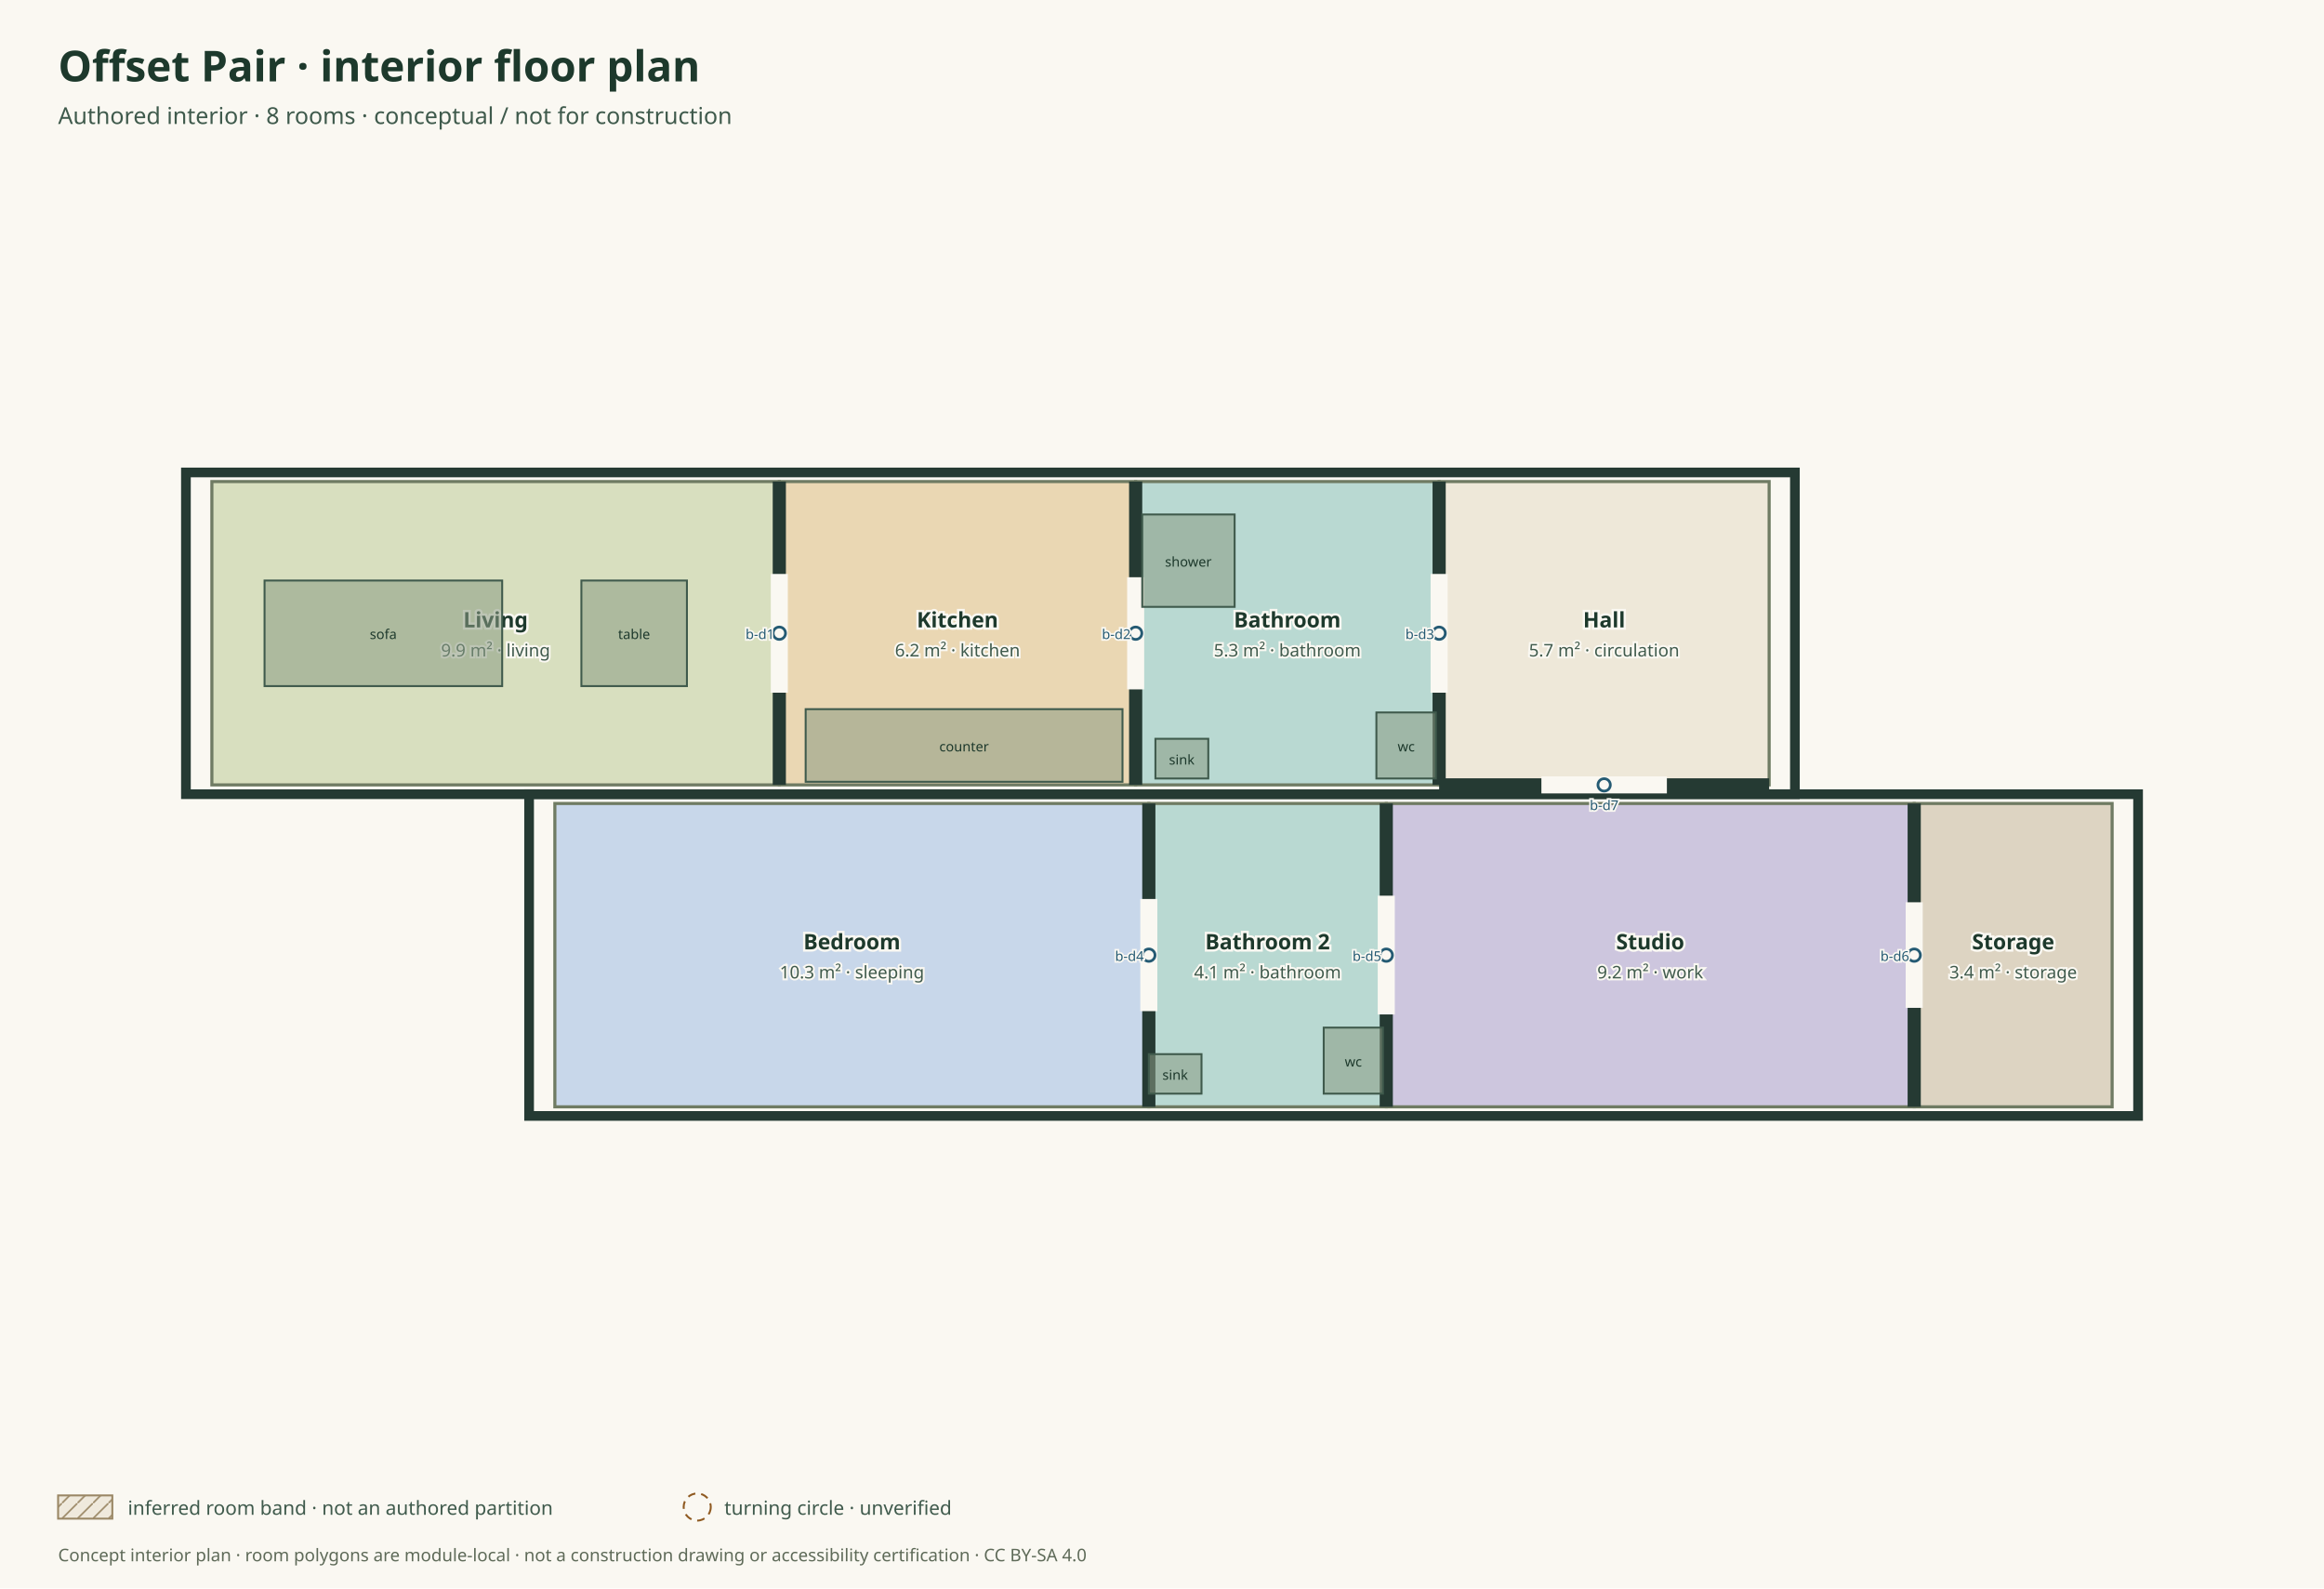
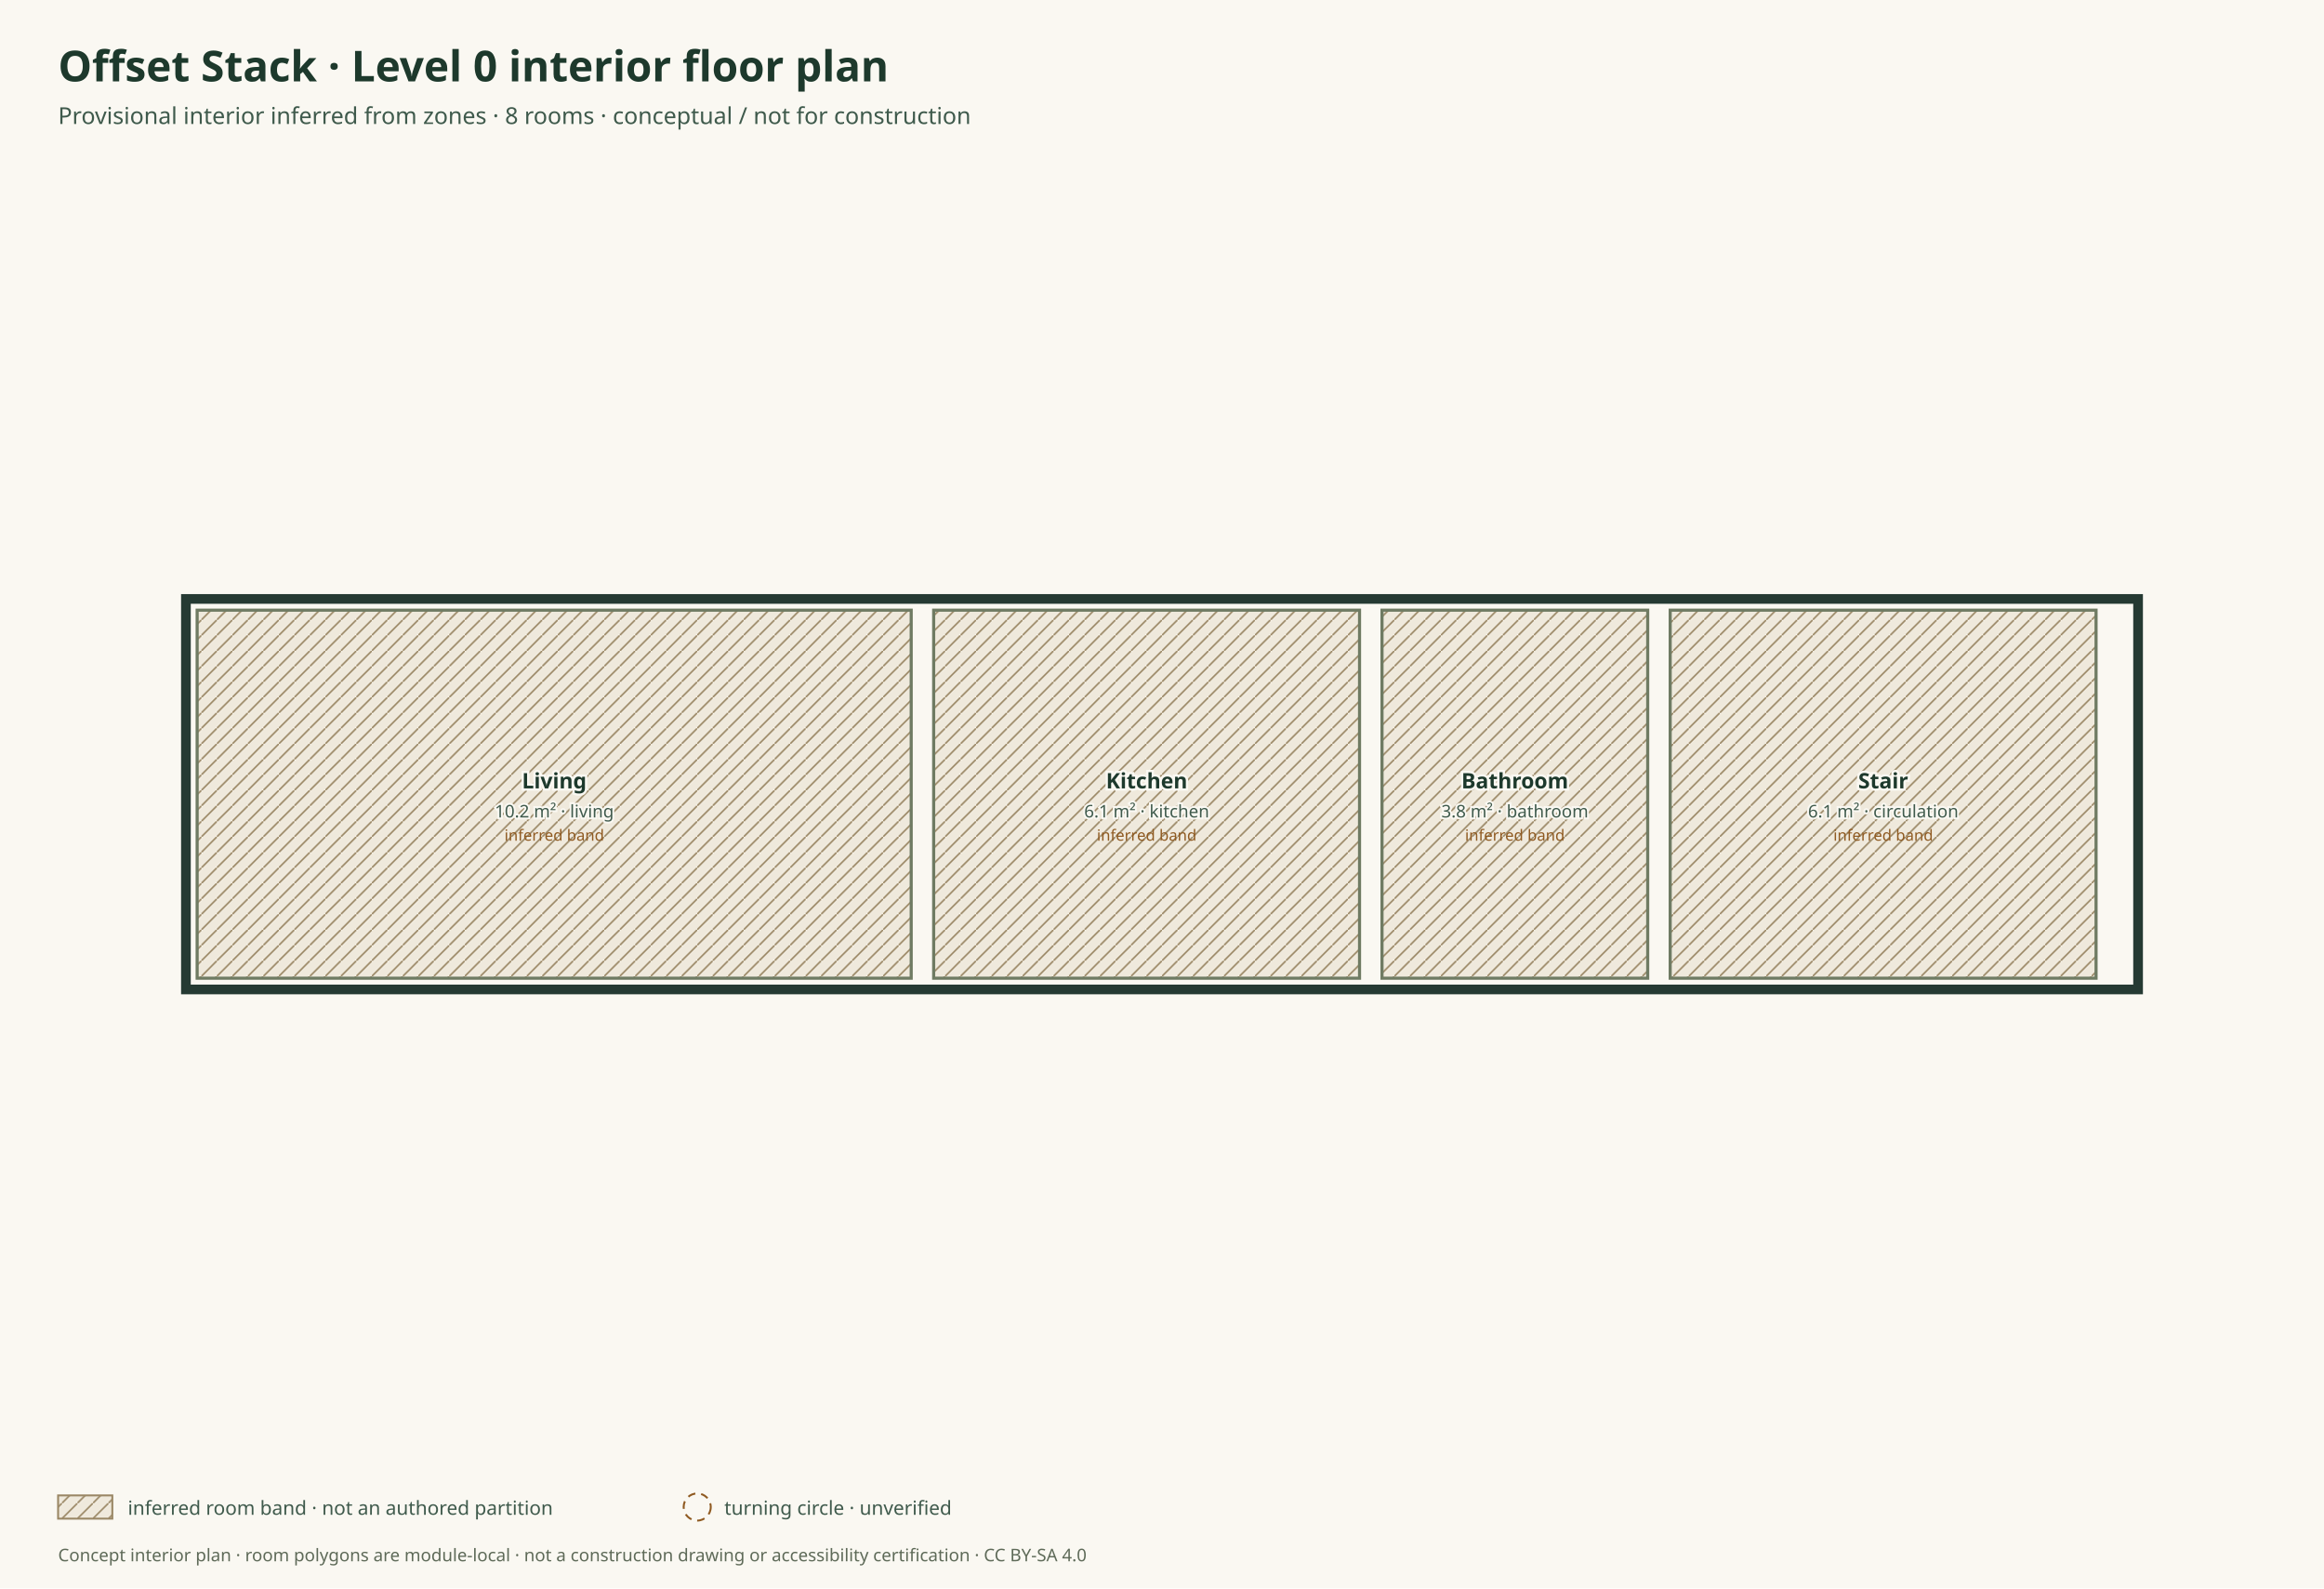
<svg xmlns="http://www.w3.org/2000/svg" viewBox="0 0 1200 820" role="img" aria-labelledby="concept-hamlet-offset-stack-interior-plan-t concept-hamlet-offset-stack-interior-plan-d" data-interior-plan="true">
  <defs>
    <pattern id="concept-hamlet-offset-stack-interior-plan-inferred" width="8" height="8" patternUnits="userSpaceOnUse">
      <rect width="8" height="8" fill="#efe9dc" />
      <path d="M0 8L8 0" stroke="#9a8765" stroke-width="0.8" />
    </pattern>
  </defs>
  <rect width="1200" height="820" fill="#faf8f2" />
-   <text x="30" y="42" font-family="system-ui, sans-serif" font-size="22" font-weight="800" fill="#1d392c">Offset Pair · interior floor plan</text>
-   <text x="30" y="64" font-family="system-ui, sans-serif" font-size="12" fill="#3f5a4c">Authored interior · 8 rooms · conceptual / not for construction</text>
-   <path d="M96 243.9L926.8 243.9L926.8 410L96 410Z" fill="none" stroke="#253a33" stroke-width="5" />
-   <path d="M273.2 410L1104 410L1104 576.1L273.2 576.1Z" fill="none" stroke="#253a33" stroke-width="5" />
-   <path d="M109.4 248.6L402.4 248.6L402.4 405.2L109.4 405.2Z" fill="#d8dfbf" stroke="#6f7b63" stroke-width="1.6" />
-   <text x="255.9" y="323.9" text-anchor="middle" font-family="system-ui, sans-serif" font-size="11" font-weight="800" fill="#1d392c" stroke="#faf8f2" stroke-width="2.4" paint-order="stroke">Living</text>
-   <text x="255.9" y="338.9" text-anchor="middle" font-family="system-ui, sans-serif" font-size="9" fill="#3f5a4c" stroke="#faf8f2" stroke-width="2" paint-order="stroke">9.9 m² · living</text>
-   <path d="M402.4 248.6L586.4 248.6L586.4 405.2L402.4 405.2Z" fill="#ead7b3" stroke="#6f7b63" stroke-width="1.6" />
-   <text x="494.4" y="323.9" text-anchor="middle" font-family="system-ui, sans-serif" font-size="11" font-weight="800" fill="#1d392c" stroke="#faf8f2" stroke-width="2.4" paint-order="stroke">Kitchen</text>
-   <text x="494.4" y="338.9" text-anchor="middle" font-family="system-ui, sans-serif" font-size="9" fill="#3f5a4c" stroke="#faf8f2" stroke-width="2" paint-order="stroke">6.2 m² · kitchen</text>
-   <path d="M586.4 248.6L743.1 248.6L743.1 405.2L586.4 405.2Z" fill="#b9d9d2" stroke="#6f7b63" stroke-width="1.6" />
-   <text x="664.7" y="323.9" text-anchor="middle" font-family="system-ui, sans-serif" font-size="11" font-weight="800" fill="#1d392c" stroke="#faf8f2" stroke-width="2.4" paint-order="stroke">Bathroom</text>
-   <text x="664.7" y="338.9" text-anchor="middle" font-family="system-ui, sans-serif" font-size="9" fill="#3f5a4c" stroke="#faf8f2" stroke-width="2" paint-order="stroke">5.3 m² · bathroom</text>
-   <path d="M743.1 248.6L913.5 248.6L913.5 405.2L743.1 405.2Z" fill="#eee8d9" stroke="#6f7b63" stroke-width="1.6" />
-   <text x="828.3" y="323.9" text-anchor="middle" font-family="system-ui, sans-serif" font-size="11" font-weight="800" fill="#1d392c" stroke="#faf8f2" stroke-width="2.4" paint-order="stroke">Hall</text>
-   <text x="828.3" y="338.9" text-anchor="middle" font-family="system-ui, sans-serif" font-size="9" fill="#3f5a4c" stroke="#faf8f2" stroke-width="2" paint-order="stroke">5.7 m² · circulation</text>
-   <path d="M286.5 414.8L593.2 414.8L593.2 571.4L286.5 571.4Z" fill="#c8d7ea" stroke="#6f7b63" stroke-width="1.6" />
-   <text x="439.9" y="490.1" text-anchor="middle" font-family="system-ui, sans-serif" font-size="11" font-weight="800" fill="#1d392c" stroke="#faf8f2" stroke-width="2.4" paint-order="stroke">Bedroom</text>
-   <text x="439.9" y="505.1" text-anchor="middle" font-family="system-ui, sans-serif" font-size="9" fill="#3f5a4c" stroke="#faf8f2" stroke-width="2" paint-order="stroke">10.3 m² · sleeping</text>
-   <path d="M593.2 414.8L715.8 414.8L715.8 571.4L593.2 571.4Z" fill="#b9d9d2" stroke="#6f7b63" stroke-width="1.6" />
-   <text x="654.5" y="490.1" text-anchor="middle" font-family="system-ui, sans-serif" font-size="11" font-weight="800" fill="#1d392c" stroke="#faf8f2" stroke-width="2.4" paint-order="stroke">Bathroom 2</text>
-   <text x="654.5" y="505.1" text-anchor="middle" font-family="system-ui, sans-serif" font-size="9" fill="#3f5a4c" stroke="#faf8f2" stroke-width="2" paint-order="stroke">4.1 m² · bathroom</text>
-   <path d="M715.8 414.8L988.4 414.8L988.4 571.4L715.8 571.4Z" fill="#cdc6de" stroke="#6f7b63" stroke-width="1.6" />
-   <text x="852.1" y="490.1" text-anchor="middle" font-family="system-ui, sans-serif" font-size="11" font-weight="800" fill="#1d392c" stroke="#faf8f2" stroke-width="2.4" paint-order="stroke">Studio</text>
-   <text x="852.1" y="505.1" text-anchor="middle" font-family="system-ui, sans-serif" font-size="9" fill="#3f5a4c" stroke="#faf8f2" stroke-width="2" paint-order="stroke">9.2 m² · work</text>
-   <path d="M988.4 414.8L1090.6 414.8L1090.6 571.4L988.4 571.4Z" fill="#ddd4c2" stroke="#6f7b63" stroke-width="1.6" />
-   <text x="1039.5" y="490.1" text-anchor="middle" font-family="system-ui, sans-serif" font-size="11" font-weight="800" fill="#1d392c" stroke="#faf8f2" stroke-width="2.4" paint-order="stroke">Storage</text>
-   <text x="1039.5" y="505.1" text-anchor="middle" font-family="system-ui, sans-serif" font-size="9" fill="#3f5a4c" stroke="#faf8f2" stroke-width="2" paint-order="stroke">3.4 m² · storage</text>
-   <line x1="402.4" y1="248.6" x2="402.4" y2="405.2" stroke="#253a33" stroke-width="6.8" />
-   <line x1="586.4" y1="248.6" x2="586.4" y2="405.2" stroke="#253a33" stroke-width="6.8" />
-   <line x1="743.1" y1="248.6" x2="743.1" y2="405.2" stroke="#253a33" stroke-width="6.8" />
-   <line x1="593.2" y1="414.8" x2="593.2" y2="571.4" stroke="#253a33" stroke-width="6.8" />
-   <line x1="715.8" y1="414.8" x2="715.8" y2="571.4" stroke="#253a33" stroke-width="6.8" />
-   <line x1="988.4" y1="414.8" x2="988.4" y2="571.4" stroke="#253a33" stroke-width="6.8" />
-   <line x1="743.1" y1="405.2" x2="913.5" y2="405.2" stroke="#253a33" stroke-width="6.8" />
-   <line x1="402.4" y1="296.3" x2="402.4" y2="357.6" stroke="#faf8f2" stroke-width="8.8" />
-   <circle cx="402.4" cy="326.9" r="3.2" fill="#faf8f2" stroke="#245a73" stroke-width="1.4" />
-   <text x="392.4" y="329.9" text-anchor="middle" font-family="system-ui, sans-serif" font-size="7" fill="#245a73" stroke="#faf8f2" stroke-width="1.8" paint-order="stroke">b-d1</text>
-   <line x1="586.4" y1="298" x2="586.4" y2="355.9" stroke="#faf8f2" stroke-width="8.8" />
-   <circle cx="586.4" cy="326.9" r="3.2" fill="#faf8f2" stroke="#245a73" stroke-width="1.4" />
-   <text x="576.4" y="329.9" text-anchor="middle" font-family="system-ui, sans-serif" font-size="7" fill="#245a73" stroke="#faf8f2" stroke-width="1.8" paint-order="stroke">b-d2</text>
-   <line x1="743.1" y1="296.3" x2="743.1" y2="357.6" stroke="#faf8f2" stroke-width="8.8" />
-   <circle cx="743.1" cy="326.9" r="3.2" fill="#faf8f2" stroke="#245a73" stroke-width="1.4" />
-   <text x="733.1" y="329.9" text-anchor="middle" font-family="system-ui, sans-serif" font-size="7" fill="#245a73" stroke="#faf8f2" stroke-width="1.8" paint-order="stroke">b-d3</text>
-   <line x1="593.2" y1="464.1" x2="593.2" y2="522" stroke="#faf8f2" stroke-width="8.8" />
-   <circle cx="593.2" cy="493.1" r="3.2" fill="#faf8f2" stroke="#245a73" stroke-width="1.4" />
-   <text x="583.2" y="496.1" text-anchor="middle" font-family="system-ui, sans-serif" font-size="7" fill="#245a73" stroke="#faf8f2" stroke-width="1.8" paint-order="stroke">b-d4</text>
-   <line x1="715.8" y1="462.4" x2="715.8" y2="523.7" stroke="#faf8f2" stroke-width="8.8" />
-   <circle cx="715.8" cy="493.1" r="3.2" fill="#faf8f2" stroke="#245a73" stroke-width="1.4" />
-   <text x="705.8" y="496.1" text-anchor="middle" font-family="system-ui, sans-serif" font-size="7" fill="#245a73" stroke="#faf8f2" stroke-width="1.8" paint-order="stroke">b-d5</text>
-   <line x1="988.4" y1="465.8" x2="988.4" y2="520.3" stroke="#faf8f2" stroke-width="8.8" />
-   <circle cx="988.4" cy="493.1" r="3.2" fill="#faf8f2" stroke="#245a73" stroke-width="1.4" />
-   <text x="978.4" y="496.1" text-anchor="middle" font-family="system-ui, sans-serif" font-size="7" fill="#245a73" stroke="#faf8f2" stroke-width="1.8" paint-order="stroke">b-d6</text>
-   <line x1="795.9" y1="405.2" x2="860.7" y2="405.2" stroke="#faf8f2" stroke-width="8.8" />
-   <circle cx="828.3" cy="405.2" r="3.2" fill="#faf8f2" stroke="#245a73" stroke-width="1.4" />
-   <text x="828.3" y="418.2" text-anchor="middle" font-family="system-ui, sans-serif" font-size="7" fill="#245a73" stroke="#faf8f2" stroke-width="1.8" paint-order="stroke">b-d7</text>
-   <path d="M710.7 367.8L741.4 367.8L741.4 401.9L710.7 401.9Z" fill="#8a9a83" fill-opacity="0.55" stroke="#3f5a4c" stroke-width="1" />
-   <text x="726.1" y="387.9" text-anchor="middle" font-family="system-ui, sans-serif" font-size="7" fill="#1d392c">wc</text>
-   <path d="M596.6 381.4L623.9 381.4L623.9 401.9L596.6 401.9Z" fill="#8a9a83" fill-opacity="0.55" stroke="#3f5a4c" stroke-width="1" />
-   <text x="610.2" y="394.7" text-anchor="middle" font-family="system-ui, sans-serif" font-size="7" fill="#1d392c">sink</text>
-   <path d="M589.8 265.6L637.5 265.6L637.5 313.3L589.8 313.3Z" fill="#8a9a83" fill-opacity="0.55" stroke="#3f5a4c" stroke-width="1" />
-   <text x="613.6" y="292.5" text-anchor="middle" font-family="system-ui, sans-serif" font-size="7" fill="#1d392c">shower</text>
-   <path d="M683.5 530.5L714.1 530.5L714.1 564.6L683.5 564.6Z" fill="#8a9a83" fill-opacity="0.55" stroke="#3f5a4c" stroke-width="1" />
-   <text x="698.8" y="550.6" text-anchor="middle" font-family="system-ui, sans-serif" font-size="7" fill="#1d392c">wc</text>
-   <path d="M593.2 544.2L620.4 544.2L620.4 564.6L593.2 564.6Z" fill="#8a9a83" fill-opacity="0.55" stroke="#3f5a4c" stroke-width="1" />
-   <text x="606.8" y="557.4" text-anchor="middle" font-family="system-ui, sans-serif" font-size="7" fill="#1d392c">sink</text>
-   <path d="M416 366.1L579.6 366.1L579.6 403.6L416 403.6Z" fill="#8a9a83" fill-opacity="0.55" stroke="#3f5a4c" stroke-width="1" />
-   <text x="497.8" y="387.9" text-anchor="middle" font-family="system-ui, sans-serif" font-size="7" fill="#1d392c">counter</text>
-   <path d="M136.6 299.7L259.3 299.7L259.3 354.2L136.6 354.2Z" fill="#8a9a83" fill-opacity="0.55" stroke="#3f5a4c" stroke-width="1" />
-   <text x="197.9" y="329.9" text-anchor="middle" font-family="system-ui, sans-serif" font-size="7" fill="#1d392c">sofa</text>
-   <path d="M300.2 299.7L354.7 299.7L354.7 354.2L300.2 354.2Z" fill="#8a9a83" fill-opacity="0.55" stroke="#3f5a4c" stroke-width="1" />
-   <text x="327.4" y="329.9" text-anchor="middle" font-family="system-ui, sans-serif" font-size="7" fill="#1d392c">table</text>
+   <text x="30" y="42" font-family="system-ui, sans-serif" font-size="22" font-weight="800" fill="#1d392c">Offset Stack · Level 0 interior floor plan</text>
+   <text x="30" y="64" font-family="system-ui, sans-serif" font-size="12" fill="#3f5a4c">Provisional interior inferred from zones · 8 rooms · conceptual / not for construction</text>
+   <path d="M96 309.2L1104 309.2L1104 510.8L96 510.8Z" fill="none" stroke="#253a33" stroke-width="5" />
+   <path d="M101.8 315L470.5 315L470.5 505L101.8 505Z" fill="url(#concept-hamlet-offset-stack-interior-plan-inferred)" stroke="#6f7b63" stroke-width="1.6" />
+   <text x="286.2" y="407" text-anchor="middle" font-family="system-ui, sans-serif" font-size="11" font-weight="800" fill="#1d392c" stroke="#faf8f2" stroke-width="2.4" paint-order="stroke">Living</text>
+   <text x="286.2" y="422" text-anchor="middle" font-family="system-ui, sans-serif" font-size="9" fill="#3f5a4c" stroke="#faf8f2" stroke-width="2" paint-order="stroke">10.2 m² · living</text>
+   <text x="286.2" y="434" text-anchor="middle" font-family="system-ui, sans-serif" font-size="8" fill="#8f5a21">inferred band</text>
+   <path d="M482.1 315L702 315L702 505L482.1 505Z" fill="url(#concept-hamlet-offset-stack-interior-plan-inferred)" stroke="#6f7b63" stroke-width="1.6" />
+   <text x="592.1" y="407" text-anchor="middle" font-family="system-ui, sans-serif" font-size="11" font-weight="800" fill="#1d392c" stroke="#faf8f2" stroke-width="2.4" paint-order="stroke">Kitchen</text>
+   <text x="592.1" y="422" text-anchor="middle" font-family="system-ui, sans-serif" font-size="9" fill="#3f5a4c" stroke="#faf8f2" stroke-width="2" paint-order="stroke">6.1 m² · kitchen</text>
+   <text x="592.1" y="434" text-anchor="middle" font-family="system-ui, sans-serif" font-size="8" fill="#8f5a21">inferred band</text>
+   <path d="M713.6 315L850.8 315L850.8 505L713.6 505Z" fill="url(#concept-hamlet-offset-stack-interior-plan-inferred)" stroke="#6f7b63" stroke-width="1.6" />
+   <text x="782.2" y="407" text-anchor="middle" font-family="system-ui, sans-serif" font-size="11" font-weight="800" fill="#1d392c" stroke="#faf8f2" stroke-width="2.4" paint-order="stroke">Bathroom</text>
+   <text x="782.2" y="422" text-anchor="middle" font-family="system-ui, sans-serif" font-size="9" fill="#3f5a4c" stroke="#faf8f2" stroke-width="2" paint-order="stroke">3.8 m² · bathroom</text>
+   <text x="782.2" y="434" text-anchor="middle" font-family="system-ui, sans-serif" font-size="8" fill="#8f5a21">inferred band</text>
+   <path d="M862.4 315L1082.3 315L1082.3 505L862.4 505Z" fill="url(#concept-hamlet-offset-stack-interior-plan-inferred)" stroke="#6f7b63" stroke-width="1.6" />
+   <text x="972.4" y="407" text-anchor="middle" font-family="system-ui, sans-serif" font-size="11" font-weight="800" fill="#1d392c" stroke="#faf8f2" stroke-width="2.4" paint-order="stroke">Stair</text>
+   <text x="972.4" y="422" text-anchor="middle" font-family="system-ui, sans-serif" font-size="9" fill="#3f5a4c" stroke="#faf8f2" stroke-width="2" paint-order="stroke">6.1 m² · circulation</text>
+   <text x="972.4" y="434" text-anchor="middle" font-family="system-ui, sans-serif" font-size="8" fill="#8f5a21">inferred band</text>
  <g font-family="system-ui, sans-serif" font-size="10" fill="#3f5a4c">
    <rect x="30" y="772" width="28" height="12" fill="url(#concept-hamlet-offset-stack-interior-plan-inferred)" stroke="#9a8765" />
    <text x="66" y="782">inferred room band · not an authored partition</text>
    <circle cx="360" cy="778" r="7" fill="none" stroke="#8f5a21" stroke-dasharray="4 3" />
    <text x="374" y="782">turning circle · unverified</text>
  </g>
  <text x="30" y="806" font-family="system-ui, sans-serif" font-size="9" fill="#5e6a58">Concept interior plan · room polygons are module-local · not a construction drawing or accessibility certification · CC BY-SA 4.0</text>
</svg>
